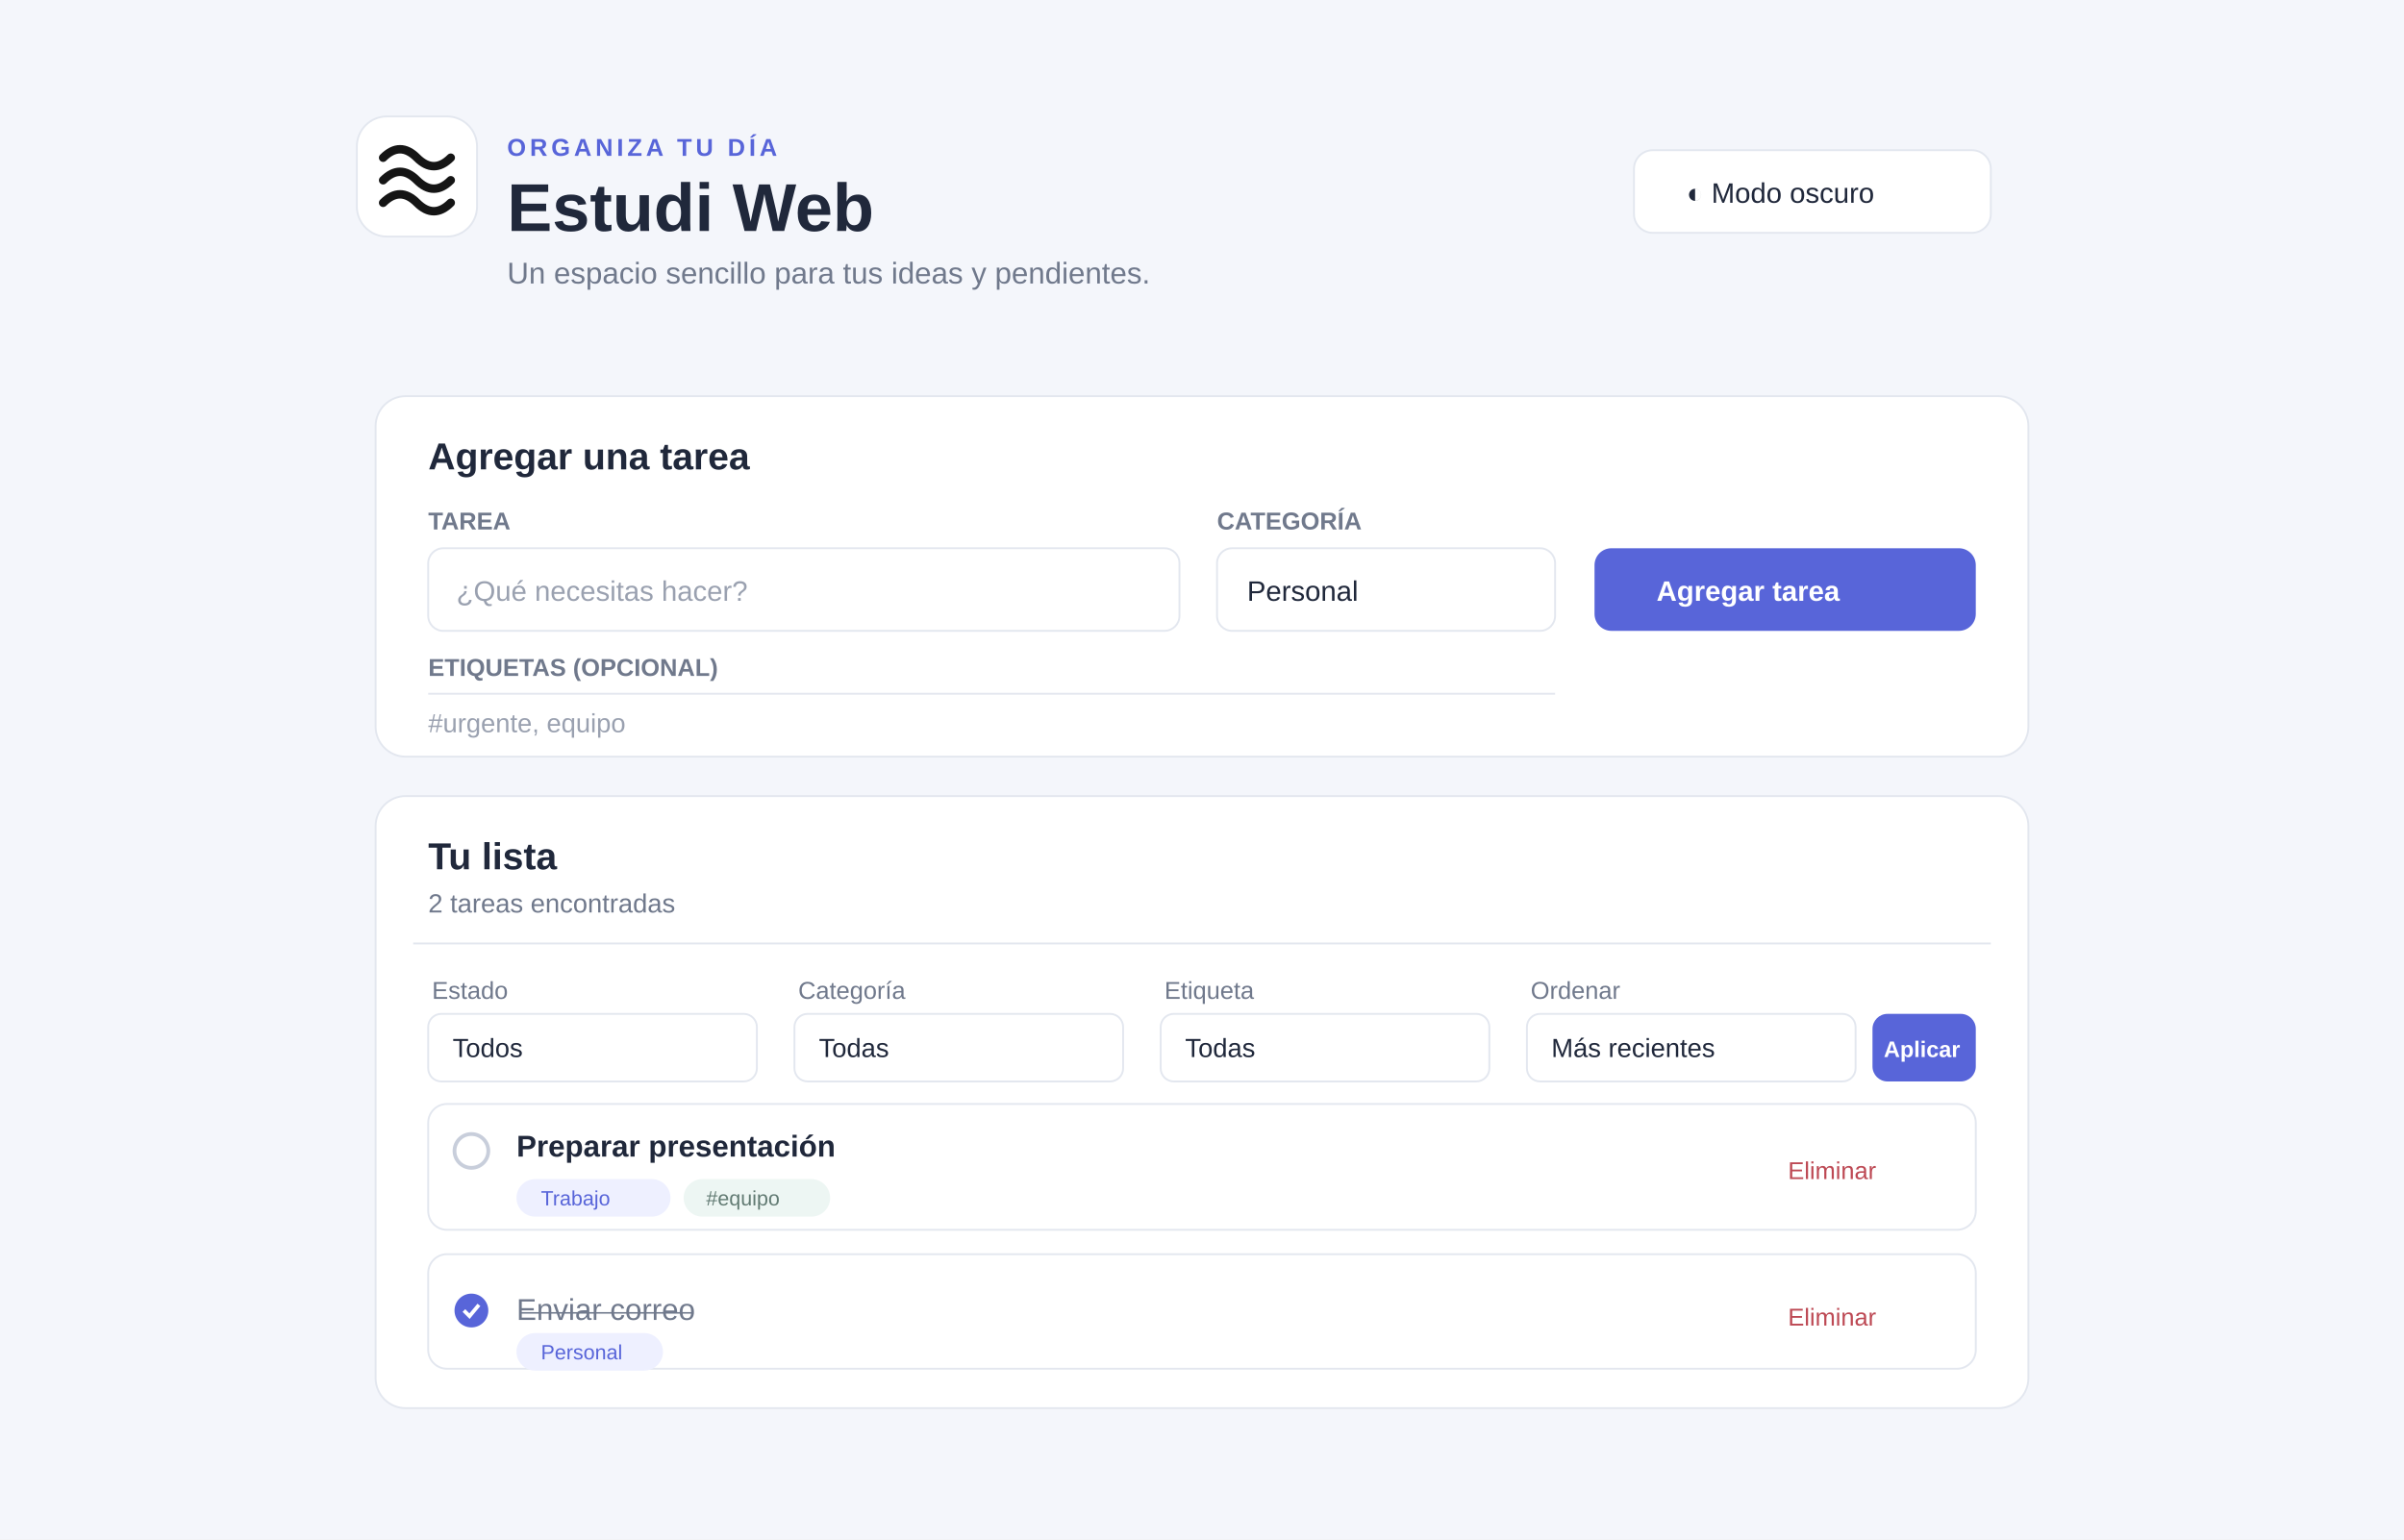
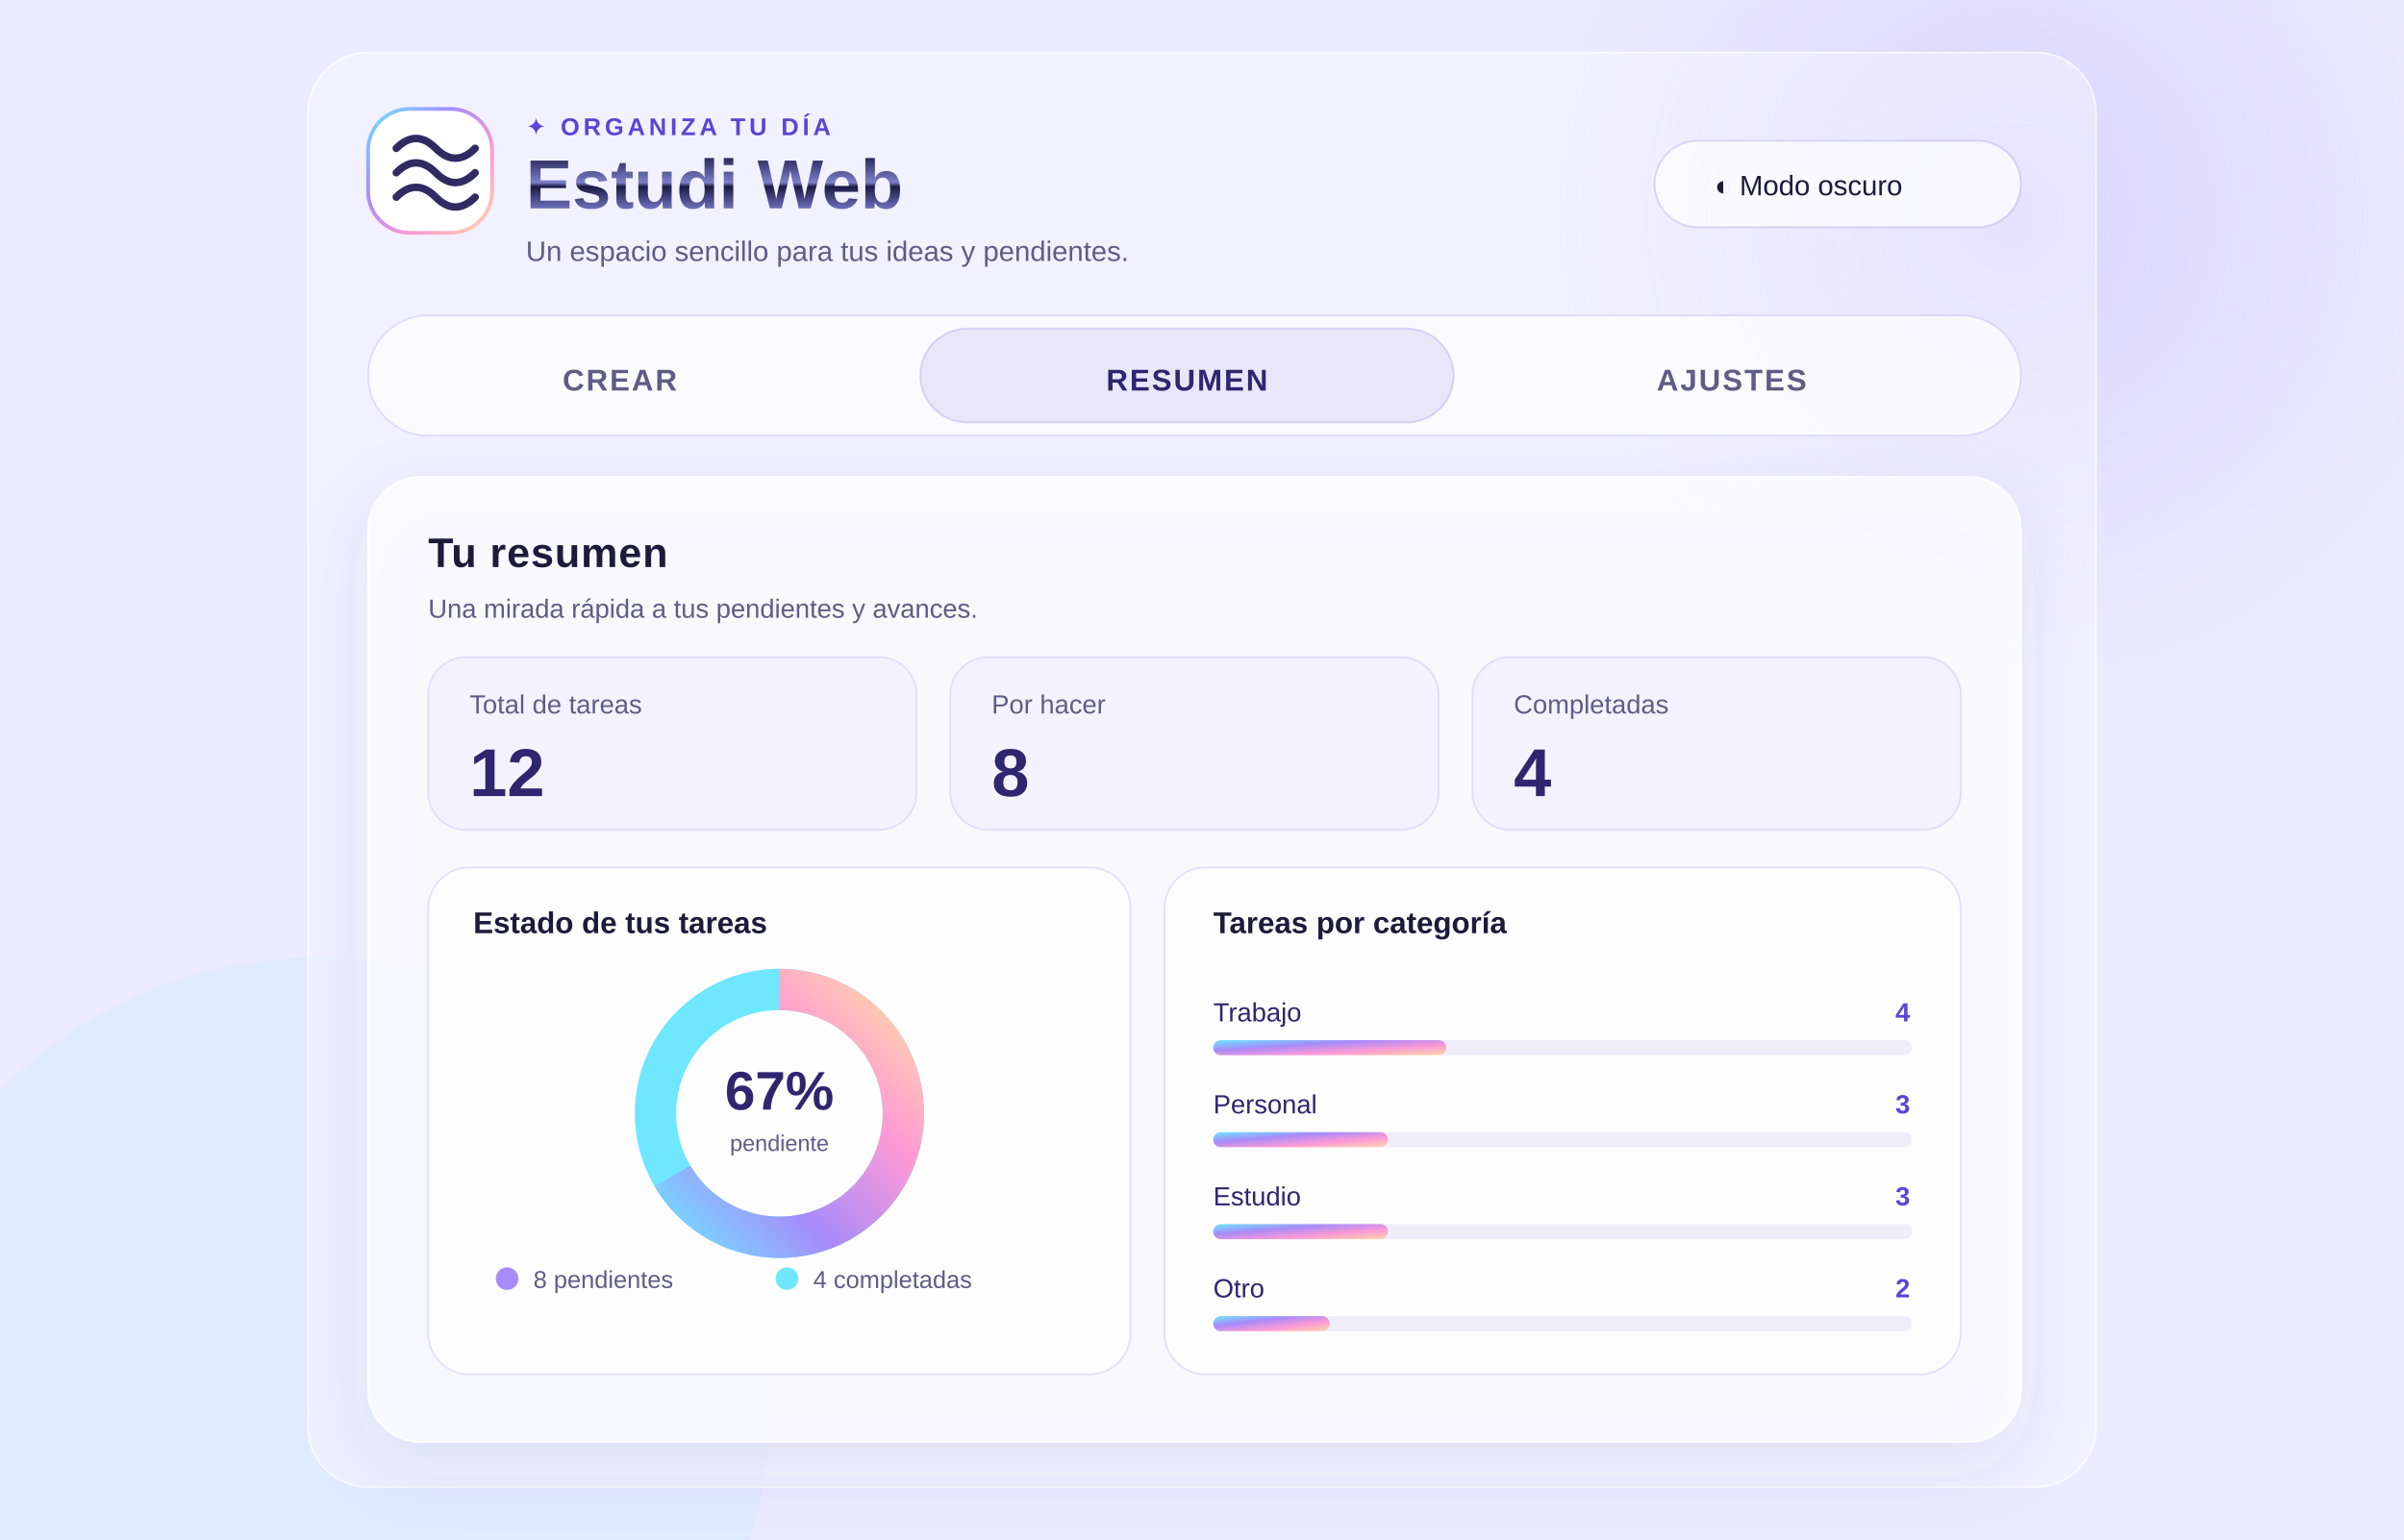
<svg xmlns="http://www.w3.org/2000/svg" width="1280" height="820" viewBox="0 0 1280 820" role="img" aria-labelledby="title description">
-   <rect width="1280" height="820" fill="#f4f6fb" />
-   <rect x="180" y="54" width="920" height="720" rx="24" fill="#f4f6fb" />
-   <rect x="190" y="62" width="64" height="64" rx="16" fill="#fff" stroke="#e3e7ef" />
-   <path transform="translate(-3 0)" d="M207 84c6-6 12-6 18 0s12 6 18 0M207 96c6-6 12-6 18 0s12 6 18 0M207 108c6-6 12-6 18 0s12 6 18 0" fill="none" stroke="#151515" stroke-width="4.5" stroke-linecap="round" />
-   <text x="270" y="83" fill="#5865d9" font-family="Arial, sans-serif" font-size="13" font-weight="700" letter-spacing="2">ORGANIZA TU DÍA</text>
-   <text x="270" y="123" fill="#20283b" font-family="Arial, sans-serif" font-size="36" font-weight="700">Estudi Web</text>
-   <text x="270" y="151" fill="#70798c" font-family="Arial, sans-serif" font-size="16">Un espacio sencillo para tus ideas y pendientes.</text>
-   <rect x="870" y="80" width="190" height="44" rx="10" fill="#fff" stroke="#e3e7ef" />
-   <text x="898" y="108" fill="#20283b" font-family="Arial, sans-serif" font-size="15">◐  Modo oscuro</text>
-   <rect x="200" y="211" width="880" height="192" rx="16" fill="#fff" stroke="#e3e7ef" />
-   <text x="228" y="250" fill="#20283b" font-family="Arial, sans-serif" font-size="20" font-weight="700">Agregar una tarea</text>
-   <text x="228" y="282" fill="#70798c" font-family="Arial, sans-serif" font-size="13" font-weight="700">TAREA</text>
-   <rect x="228" y="292" width="400" height="44" rx="8" fill="#fff" stroke="#e3e7ef" />
-   <text x="243" y="320" fill="#9aa1b0" font-family="Arial, sans-serif" font-size="15">¿Qué necesitas hacer?</text>
-   <text x="648" y="282" fill="#70798c" font-family="Arial, sans-serif" font-size="13" font-weight="700">CATEGORÍA</text>
-   <rect x="648" y="292" width="180" height="44" rx="8" fill="#fff" stroke="#e3e7ef" />
-   <text x="664" y="320" fill="#20283b" font-family="Arial, sans-serif" font-size="15">Personal</text>
-   <text x="228" y="360" fill="#70798c" font-family="Arial, sans-serif" font-size="13" font-weight="700">ETIQUETAS (OPCIONAL)</text>
-   <rect x="228" y="369" width="600" height="1" fill="#e3e7ef" />
-   <text x="228" y="390" fill="#9aa1b0" font-family="Arial, sans-serif" font-size="14">#urgente, equipo</text>
-   <rect x="849" y="292" width="203" height="44" rx="9" fill="#5865d9" />
-   <text x="882" y="320" fill="#fff" font-family="Arial, sans-serif" font-size="15" font-weight="700">Agregar tarea</text>
-   <rect x="200" y="424" width="880" height="326" rx="16" fill="#fff" stroke="#e3e7ef" />
-   <text x="228" y="463" fill="#20283b" font-family="Arial, sans-serif" font-size="20" font-weight="700">Tu lista</text>
-   <text x="228" y="486" fill="#70798c" font-family="Arial, sans-serif" font-size="14">2 tareas encontradas</text>
-   <rect x="220" y="502" width="840" height="1" fill="#e3e7ef" />
-   <text x="230" y="532" fill="#70798c" font-family="Arial, sans-serif" font-size="13">Estado</text>
-   <text x="425" y="532" fill="#70798c" font-family="Arial, sans-serif" font-size="13">Categoría</text>
-   <text x="620" y="532" fill="#70798c" font-family="Arial, sans-serif" font-size="13">Etiqueta</text>
-   <text x="815" y="532" fill="#70798c" font-family="Arial, sans-serif" font-size="13">Ordenar</text>
-   <rect x="228" y="540" width="175" height="36" rx="7" fill="#fff" stroke="#e3e7ef" />
-   <text x="241" y="563" fill="#20283b" font-family="Arial, sans-serif" font-size="14">Todos</text>
-   <rect x="423" y="540" width="175" height="36" rx="7" fill="#fff" stroke="#e3e7ef" />
-   <text x="436" y="563" fill="#20283b" font-family="Arial, sans-serif" font-size="14">Todas</text>
-   <rect x="618" y="540" width="175" height="36" rx="7" fill="#fff" stroke="#e3e7ef" />
-   <text x="631" y="563" fill="#20283b" font-family="Arial, sans-serif" font-size="14">Todas</text>
-   <rect x="813" y="540" width="175" height="36" rx="7" fill="#fff" stroke="#e3e7ef" />
-   <text x="826" y="563" fill="#20283b" font-family="Arial, sans-serif" font-size="14">Más recientes</text>
-   <rect x="997" y="540" width="55" height="36" rx="8" fill="#5865d9" />
-   <text x="1003" y="563" fill="#fff" font-family="Arial, sans-serif" font-size="12" font-weight="700">Aplicar</text>
-   <rect x="228" y="588" width="824" height="67" rx="10" fill="#fff" stroke="#e3e7ef" />
-   <circle cx="251" cy="613" r="9" fill="#fff" stroke="#c8cedb" stroke-width="2" />
-   <text x="275" y="616" fill="#20283b" font-family="Arial, sans-serif" font-size="16" font-weight="700">Preparar presentación</text>
-   <rect x="275" y="628" width="82" height="20" rx="10" fill="#eef0ff" />
-   <text x="288" y="642" fill="#5865d9" font-family="Arial, sans-serif" font-size="11">Trabajo</text>
-   <rect x="364" y="628" width="78" height="20" rx="10" fill="#edf6f3" />
-   <text x="376" y="642" fill="#627b73" font-family="Arial, sans-serif" font-size="11">#equipo</text>
-   <text x="952" y="628" fill="#bd4954" font-family="Arial, sans-serif" font-size="13">Eliminar</text>
-   <rect x="228" y="668" width="824" height="61" rx="10" fill="#fff" stroke="#e3e7ef" />
-   <circle cx="251" cy="698" r="9" fill="#5865d9" />
-   <path d="m247 698 3 3 5-6" fill="none" stroke="#fff" stroke-width="2" />
-   <text x="275" y="703" fill="#70798c" font-family="Arial, sans-serif" font-size="16" text-decoration="line-through">Enviar correo</text>
-   <rect x="275" y="710" width="78" height="20" rx="10" fill="#eef0ff" />
-   <text x="288" y="724" fill="#5865d9" font-family="Arial, sans-serif" font-size="11">Personal</text>
-   <text x="952" y="706" fill="#bd4954" font-family="Arial, sans-serif" font-size="13">Eliminar</text>
+   <defs>
+     <linearGradient id="holo" x1="0" y1="0" x2="1" y2="1">
+       <stop stop-color="#6ee7ff" />
+       <stop offset=".34" stop-color="#a78bfa" />
+       <stop offset=".68" stop-color="#ff9ad5" />
+       <stop offset="1" stop-color="#ffd8a8" />
+     </linearGradient>
+     <linearGradient id="chrome" x2="0" y2="1">
+       <stop stop-color="#2b2a5c" />
+       <stop offset=".48" stop-color="#7c80c9" />
+       <stop offset=".56" stop-color="#1b1a45" />
+       <stop offset="1" stop-color="#6f72bd" />
+     </linearGradient>
+     <radialGradient id="glow">
+       <stop stop-color="#b8a8ff" stop-opacity=".34" />
+       <stop offset="1" stop-color="#b8a8ff" stop-opacity="0" />
+     </radialGradient>
+     <filter id="shadow" x="-.15" y="-.15" width="1.3" height="1.4">
+       <feDropShadow dx="0" dy="12" stdDeviation="18" flood-color="#463c96" flood-opacity=".14" />
+     </filter>
+   </defs>
+   <rect width="1280" height="820" fill="#eceaff" />
+   <circle cx="1070" cy="115" r="250" fill="url(#glow)" />
+   <circle cx="170" cy="750" r="240" fill="#6ee7ff" opacity=".10" />
+   <rect x="164" y="28" width="952" height="764" rx="32" fill="#fff" fill-opacity=".34" stroke="#fff" stroke-opacity=".7" />
+   <rect x="196" y="58" width="66" height="66" rx="22" fill="#fff" stroke="url(#holo)" stroke-width="2" />
+   <path d="M211 79c7-7 14-7 21 0s14 7 21 0M211 92c7-7 14-7 21 0s14 7 21 0M211 105c7-7 14-7 21 0s14 7 21 0" fill="none" stroke="#302b63" stroke-width="4" stroke-linecap="round" />
+   <text x="280" y="72" fill="#5b45d6" font-family="Arial,sans-serif" font-size="13" font-weight="700" letter-spacing="2">✦ ORGANIZA TU DÍA</text>
+   <text x="280" y="111" fill="url(#chrome)" font-family="Arial,sans-serif" font-size="37" font-weight="900">Estudi Web</text>
+   <text x="280" y="139" fill="#5f5d85" font-family="Arial,sans-serif" font-size="15">Un espacio sencillo para tus ideas y pendientes.</text>
+   <rect x="881" y="75" width="195" height="46" rx="23" fill="#fff" fill-opacity=".7" stroke="#5b45d6" stroke-opacity=".18" />
+   <text x="913" y="104" fill="#1d1b3a" font-family="Arial,sans-serif" font-size="15">◐  Modo oscuro</text>
+   <rect x="196" y="168" width="880" height="64" rx="32" fill="#fff" fill-opacity=".72" stroke="#5b45d6" stroke-opacity=".14" />
+   <rect x="490" y="175" width="284" height="50" rx="25" fill="#5b45d6" fill-opacity=".11" stroke="#5b45d6" stroke-opacity=".18" />
+   <text x="330" y="208" text-anchor="middle" fill="#5f5d85" font-family="Arial,sans-serif" font-size="16" font-weight="700" letter-spacing="1">CREAR</text>
+   <text x="632" y="208" text-anchor="middle" fill="#30256f" font-family="Arial,sans-serif" font-size="16" font-weight="700" letter-spacing="1">RESUMEN</text>
+   <text x="922" y="208" text-anchor="middle" fill="#5f5d85" font-family="Arial,sans-serif" font-size="16" font-weight="700" letter-spacing="1">AJUSTES</text>
+   <rect x="196" y="254" width="880" height="514" rx="28" fill="#fff" fill-opacity=".72" stroke="#fff" stroke-opacity=".85" filter="url(#shadow)" />
+   <text x="228" y="302" fill="#1d1b3a" font-family="Arial,sans-serif" font-size="22" font-weight="800" letter-spacing=".5">Tu resumen</text>
+   <text x="228" y="329" fill="#5f5d85" font-family="Arial,sans-serif" font-size="14">Una mirada rápida a tus pendientes y avances.</text>
+   <rect x="228" y="350" width="260" height="92" rx="20" fill="#f5f2ff" stroke="#5b45d6" stroke-opacity=".13" />
+   <text x="250" y="380" fill="#5f5d85" font-family="Arial,sans-serif" font-size="14">Total de tareas</text>
+   <text x="250" y="424" fill="#30256f" font-family="Arial,sans-serif" font-size="36" font-weight="800">12</text>
+   <rect x="506" y="350" width="260" height="92" rx="20" fill="#f5f2ff" stroke="#5b45d6" stroke-opacity=".13" />
+   <text x="528" y="380" fill="#5f5d85" font-family="Arial,sans-serif" font-size="14">Por hacer</text>
+   <text x="528" y="424" fill="#30256f" font-family="Arial,sans-serif" font-size="36" font-weight="800">8</text>
+   <rect x="784" y="350" width="260" height="92" rx="20" fill="#f5f2ff" stroke="#5b45d6" stroke-opacity=".13" />
+   <text x="806" y="380" fill="#5f5d85" font-family="Arial,sans-serif" font-size="14">Completadas</text>
+   <text x="806" y="424" fill="#30256f" font-family="Arial,sans-serif" font-size="36" font-weight="800">4</text>
+   <rect x="228" y="462" width="374" height="270" rx="22" fill="#fff" fill-opacity=".72" stroke="#5b45d6" stroke-opacity=".14" />
+   <text x="252" y="497" fill="#1d1b3a" font-family="Arial,sans-serif" font-size="16" font-weight="700">Estado de tus tareas</text>
+   <circle cx="415" cy="593" r="66" fill="none" stroke="#6ee7ff" stroke-width="22" />
+   <circle cx="415" cy="593" r="66" fill="none" stroke="url(#holo)" stroke-width="22" stroke-dasharray="276 415" transform="rotate(-90 415 593)" />
+   <text x="415" y="591" text-anchor="middle" fill="#30256f" font-family="Arial,sans-serif" font-size="29" font-weight="800">67%</text>
+   <text x="415" y="613" text-anchor="middle" fill="#5f5d85" font-family="Arial,sans-serif" font-size="12">pendiente</text>
+   <circle cx="270" cy="681" r="6" fill="#a78bfa" />
+   <text x="284" y="686" fill="#5f5d85" font-family="Arial,sans-serif" font-size="13">8 pendientes</text>
+   <circle cx="419" cy="681" r="6" fill="#6ee7ff" />
+   <text x="433" y="686" fill="#5f5d85" font-family="Arial,sans-serif" font-size="13">4 completadas</text>
+   <rect x="620" y="462" width="424" height="270" rx="22" fill="#fff" fill-opacity=".72" stroke="#5b45d6" stroke-opacity=".14" />
+   <text x="646" y="497" fill="#1d1b3a" font-family="Arial,sans-serif" font-size="16" font-weight="700">Tareas por categoría</text>
+   <text x="646" y="544" fill="#30256f" font-family="Arial,sans-serif" font-size="14">Trabajo</text>
+   <text x="1017" y="544" text-anchor="end" fill="#5b45d6" font-family="Arial,sans-serif" font-size="14" font-weight="700">4</text>
+   <rect x="646" y="554" width="372" height="8" rx="4" fill="#f0edfb" />
+   <rect x="646" y="554" width="124" height="8" rx="4" fill="url(#holo)" />
+   <text x="646" y="593" fill="#30256f" font-family="Arial,sans-serif" font-size="14">Personal</text>
+   <text x="1017" y="593" text-anchor="end" fill="#5b45d6" font-family="Arial,sans-serif" font-size="14" font-weight="700">3</text>
+   <rect x="646" y="603" width="372" height="8" rx="4" fill="#f0edfb" />
+   <rect x="646" y="603" width="93" height="8" rx="4" fill="url(#holo)" />
+   <text x="646" y="642" fill="#30256f" font-family="Arial,sans-serif" font-size="14">Estudio</text>
+   <text x="1017" y="642" text-anchor="end" fill="#5b45d6" font-family="Arial,sans-serif" font-size="14" font-weight="700">3</text>
+   <rect x="646" y="652" width="372" height="8" rx="4" fill="#f0edfb" />
+   <rect x="646" y="652" width="93" height="8" rx="4" fill="url(#holo)" />
+   <text x="646" y="691" fill="#30256f" font-family="Arial,sans-serif" font-size="14">Otro</text>
+   <text x="1017" y="691" text-anchor="end" fill="#5b45d6" font-family="Arial,sans-serif" font-size="14" font-weight="700">2</text>
+   <rect x="646" y="701" width="372" height="8" rx="4" fill="#f0edfb" />
+   <rect x="646" y="701" width="62" height="8" rx="4" fill="url(#holo)" />
</svg>
